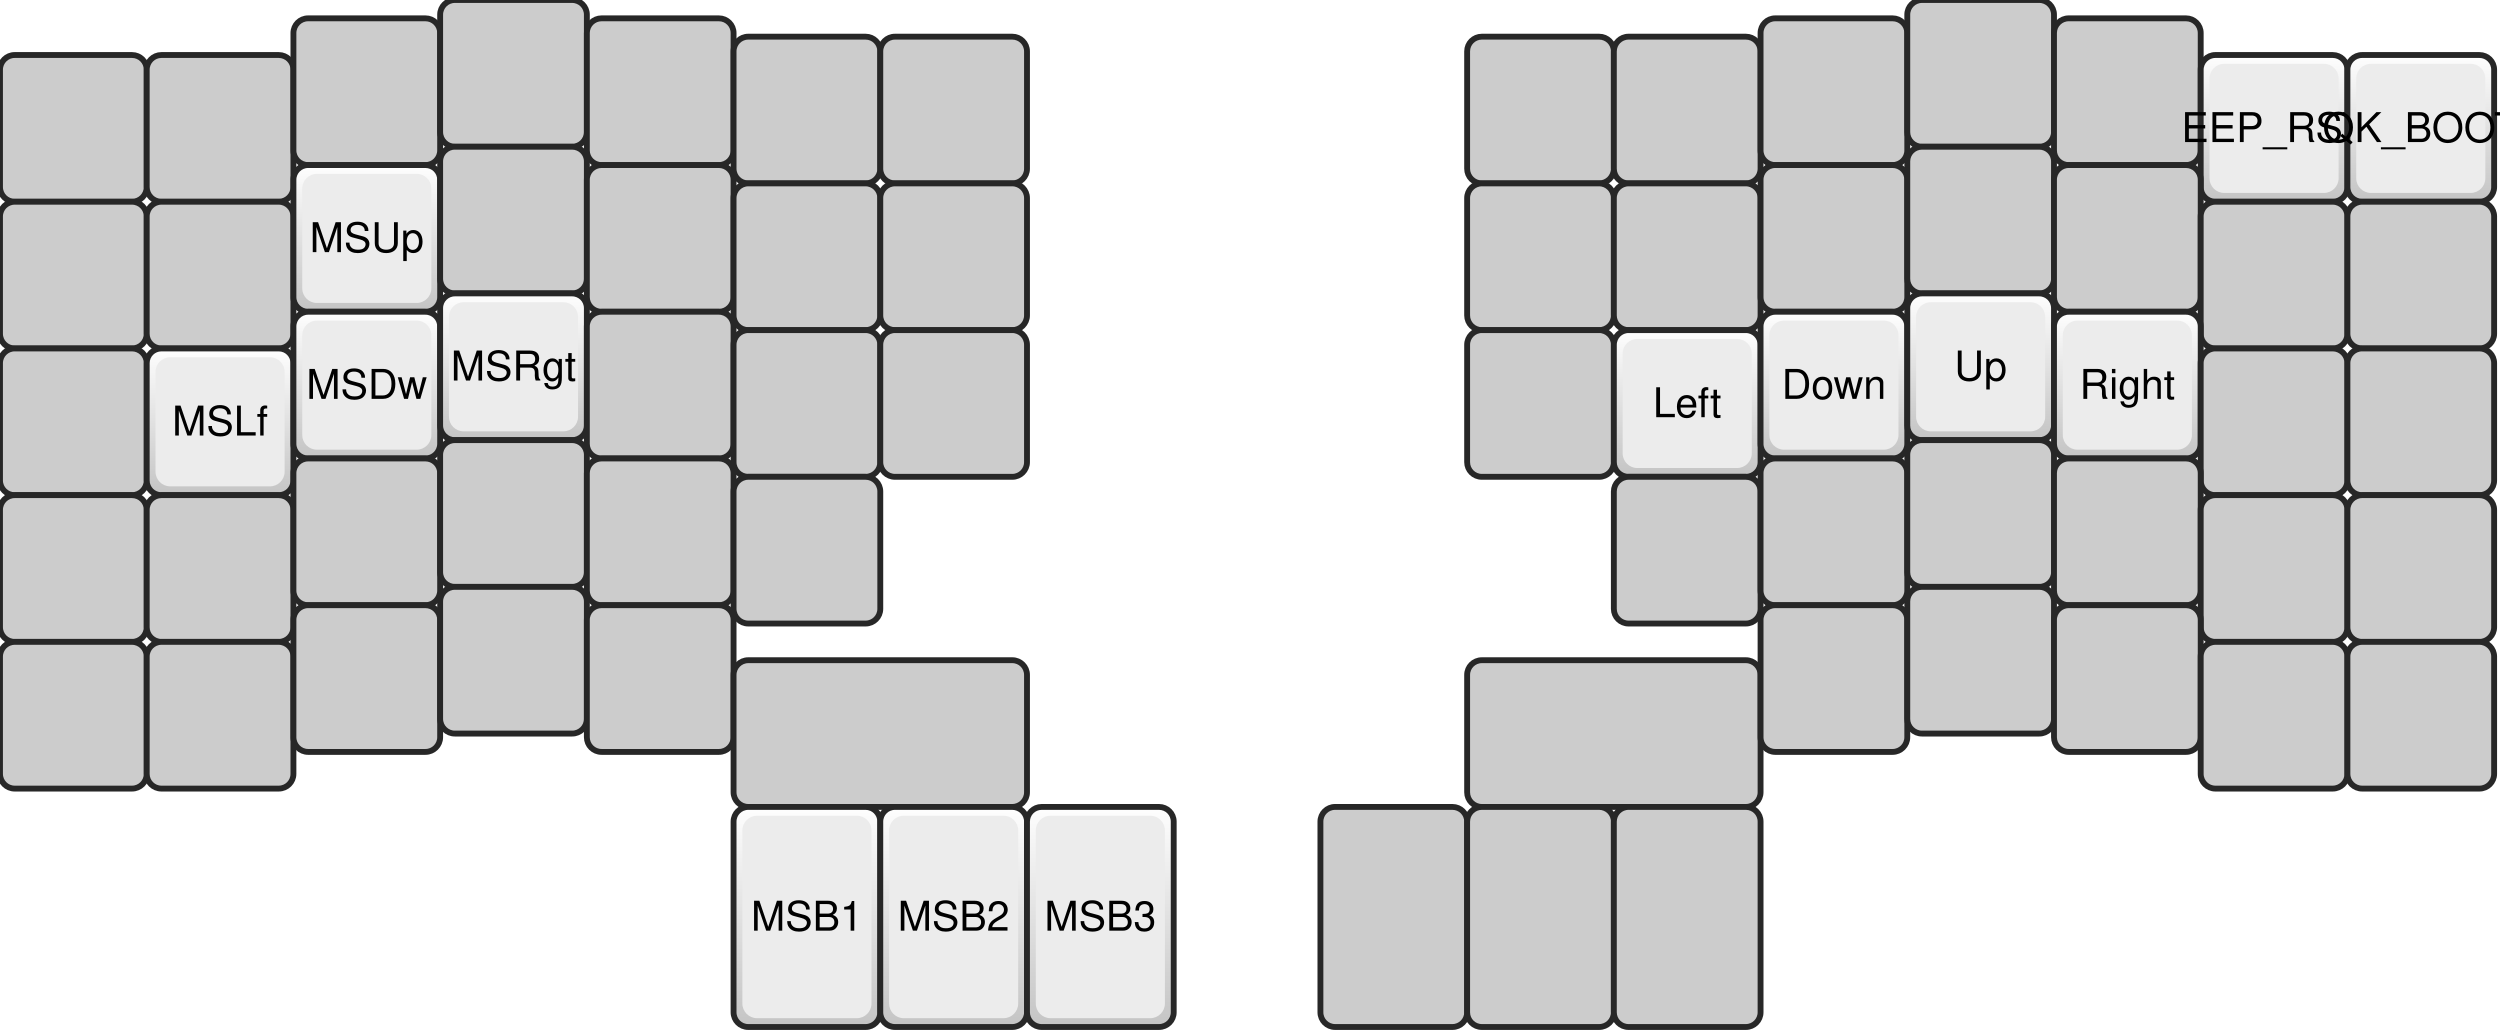
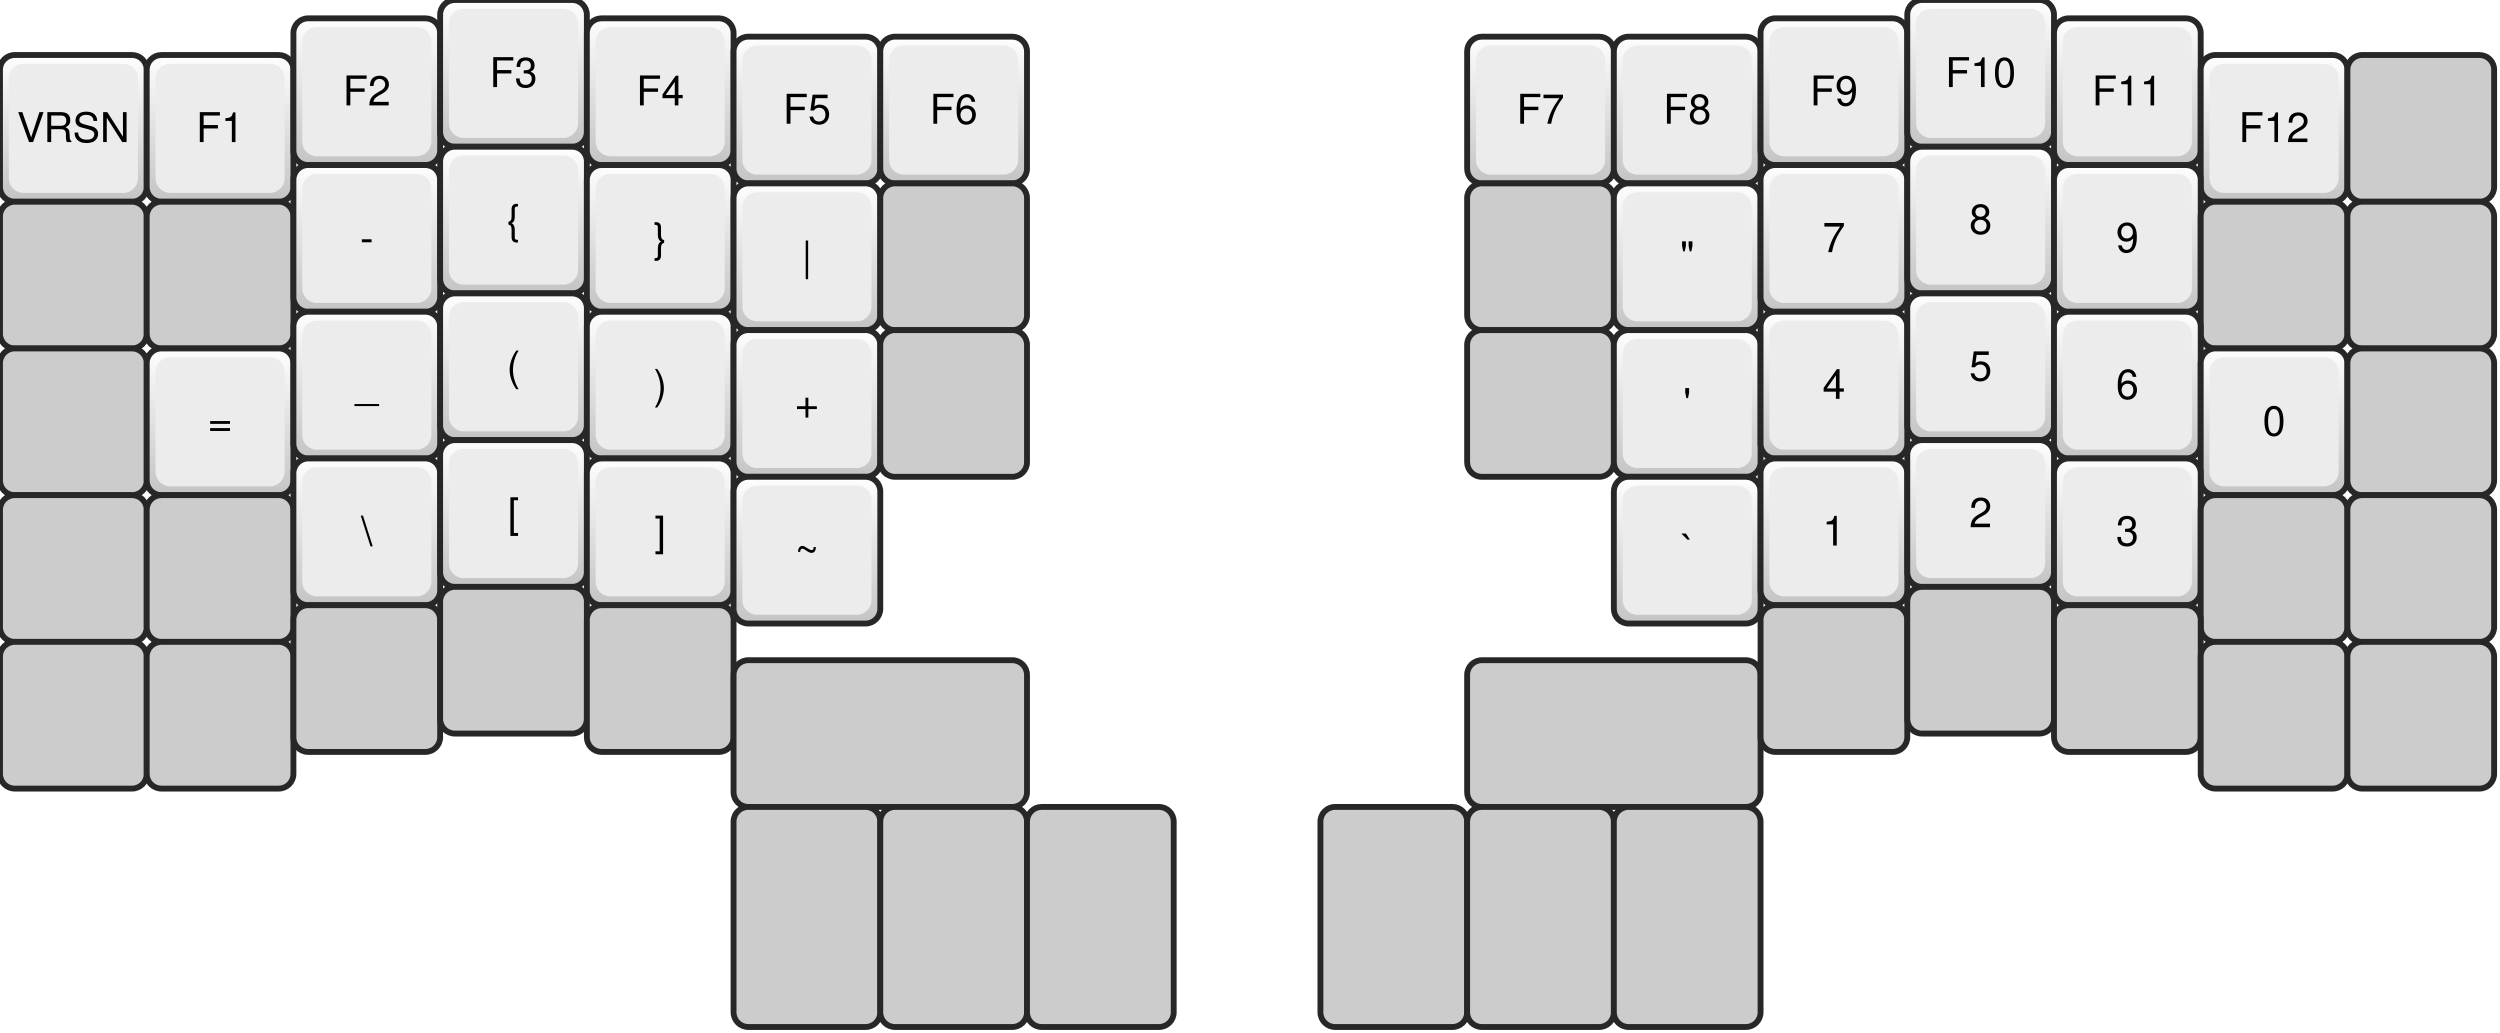
<svg xmlns="http://www.w3.org/2000/svg" width="852" height="352.0">
  <defs>
    <linearGradient id="keycap-border" x1="0%" y1="0%" x2="0%" y2="100%">
      <stop offset="0%" stop-color="#fefefe" />
      <stop offset="100%" stop-color="#c4c4c4" />
    </linearGradient>
  </defs>
  <g transform="translate(0, 18.75)">
-     <rect stroke-width="2" stroke="#272727" fill="#ccc" rx="5" width="50" height="50" />
+     <rect rx="5" stroke-width="2" stroke="#272727" fill="url(#keycap-border)" width="50" height="50" />
+     <rect style="fill:#ececec;stroke-width:2" rx="5" x="3" y="3" width="44" height="44" />
+     <text style="font-size:14px;color:#272727;font-family:'Helvetica', 'Arial', sans-serif;text-anchor:middle;dominant-baseline:middle" x="25.0" y="25.0">VRSN</text>
  </g>
  <g transform="translate(50, 18.75)">
-     <rect stroke-width="2" stroke="#272727" fill="#ccc" rx="5" width="50" height="50" />
+     <rect rx="5" stroke-width="2" stroke="#272727" fill="url(#keycap-border)" width="50" height="50" />
+     <rect style="fill:#ececec;stroke-width:2" rx="5" x="3" y="3" width="44" height="44" />
+     <text style="font-size:14px;color:#272727;font-family:'Helvetica', 'Arial', sans-serif;text-anchor:middle;dominant-baseline:middle" x="25.0" y="25.0">F1</text>
  </g>
  <g transform="translate(100, 6.25)">
-     <rect stroke-width="2" stroke="#272727" fill="#ccc" rx="5" width="50" height="50" />
+     <rect rx="5" stroke-width="2" stroke="#272727" fill="url(#keycap-border)" width="50" height="50" />
+     <rect style="fill:#ececec;stroke-width:2" rx="5" x="3" y="3" width="44" height="44" />
+     <text style="font-size:14px;color:#272727;font-family:'Helvetica', 'Arial', sans-serif;text-anchor:middle;dominant-baseline:middle" x="25.0" y="25.0">F2</text>
  </g>
  <g transform="translate(150, 0)">
-     <rect stroke-width="2" stroke="#272727" fill="#ccc" rx="5" width="50" height="50" />
+     <rect rx="5" stroke-width="2" stroke="#272727" fill="url(#keycap-border)" width="50" height="50" />
+     <rect style="fill:#ececec;stroke-width:2" rx="5" x="3" y="3" width="44" height="44" />
+     <text style="font-size:14px;color:#272727;font-family:'Helvetica', 'Arial', sans-serif;text-anchor:middle;dominant-baseline:middle" x="25.0" y="25.0">F3</text>
  </g>
  <g transform="translate(200, 6.25)">
-     <rect stroke-width="2" stroke="#272727" fill="#ccc" rx="5" width="50" height="50" />
+     <rect rx="5" stroke-width="2" stroke="#272727" fill="url(#keycap-border)" width="50" height="50" />
+     <rect style="fill:#ececec;stroke-width:2" rx="5" x="3" y="3" width="44" height="44" />
+     <text style="font-size:14px;color:#272727;font-family:'Helvetica', 'Arial', sans-serif;text-anchor:middle;dominant-baseline:middle" x="25.0" y="25.0">F4</text>
  </g>
  <g transform="translate(250, 12.5)">
-     <rect stroke-width="2" stroke="#272727" fill="#ccc" rx="5" width="50" height="50" />
+     <rect rx="5" stroke-width="2" stroke="#272727" fill="url(#keycap-border)" width="50" height="50" />
+     <rect style="fill:#ececec;stroke-width:2" rx="5" x="3" y="3" width="44" height="44" />
+     <text style="font-size:14px;color:#272727;font-family:'Helvetica', 'Arial', sans-serif;text-anchor:middle;dominant-baseline:middle" x="25.0" y="25.0">F5</text>
  </g>
  <g transform="translate(300, 12.5)">
-     <rect stroke-width="2" stroke="#272727" fill="#ccc" rx="5" width="50" height="50" />
+     <rect rx="5" stroke-width="2" stroke="#272727" fill="url(#keycap-border)" width="50" height="50" />
+     <rect style="fill:#ececec;stroke-width:2" rx="5" x="3" y="3" width="44" height="44" />
+     <text style="font-size:14px;color:#272727;font-family:'Helvetica', 'Arial', sans-serif;text-anchor:middle;dominant-baseline:middle" x="25.0" y="25.0">F6</text>
  </g>
  <g transform="translate(500, 12.5)">
-     <rect stroke-width="2" stroke="#272727" fill="#ccc" rx="5" width="50" height="50" />
+     <rect rx="5" stroke-width="2" stroke="#272727" fill="url(#keycap-border)" width="50" height="50" />
+     <rect style="fill:#ececec;stroke-width:2" rx="5" x="3" y="3" width="44" height="44" />
+     <text style="font-size:14px;color:#272727;font-family:'Helvetica', 'Arial', sans-serif;text-anchor:middle;dominant-baseline:middle" x="25.0" y="25.0">F7</text>
  </g>
  <g transform="translate(550, 12.5)">
-     <rect stroke-width="2" stroke="#272727" fill="#ccc" rx="5" width="50" height="50" />
+     <rect rx="5" stroke-width="2" stroke="#272727" fill="url(#keycap-border)" width="50" height="50" />
+     <rect style="fill:#ececec;stroke-width:2" rx="5" x="3" y="3" width="44" height="44" />
+     <text style="font-size:14px;color:#272727;font-family:'Helvetica', 'Arial', sans-serif;text-anchor:middle;dominant-baseline:middle" x="25.0" y="25.0">F8</text>
  </g>
  <g transform="translate(600, 6.25)">
-     <rect stroke-width="2" stroke="#272727" fill="#ccc" rx="5" width="50" height="50" />
+     <rect rx="5" stroke-width="2" stroke="#272727" fill="url(#keycap-border)" width="50" height="50" />
+     <rect style="fill:#ececec;stroke-width:2" rx="5" x="3" y="3" width="44" height="44" />
+     <text style="font-size:14px;color:#272727;font-family:'Helvetica', 'Arial', sans-serif;text-anchor:middle;dominant-baseline:middle" x="25.0" y="25.0">F9</text>
  </g>
  <g transform="translate(650, 0)">
-     <rect stroke-width="2" stroke="#272727" fill="#ccc" rx="5" width="50" height="50" />
+     <rect rx="5" stroke-width="2" stroke="#272727" fill="url(#keycap-border)" width="50" height="50" />
+     <rect style="fill:#ececec;stroke-width:2" rx="5" x="3" y="3" width="44" height="44" />
+     <text style="font-size:14px;color:#272727;font-family:'Helvetica', 'Arial', sans-serif;text-anchor:middle;dominant-baseline:middle" x="25.0" y="25.0">F10</text>
  </g>
  <g transform="translate(700, 6.25)">
-     <rect stroke-width="2" stroke="#272727" fill="#ccc" rx="5" width="50" height="50" />
+     <rect rx="5" stroke-width="2" stroke="#272727" fill="url(#keycap-border)" width="50" height="50" />
+     <rect style="fill:#ececec;stroke-width:2" rx="5" x="3" y="3" width="44" height="44" />
+     <text style="font-size:14px;color:#272727;font-family:'Helvetica', 'Arial', sans-serif;text-anchor:middle;dominant-baseline:middle" x="25.0" y="25.0">F11</text>
  </g>
  <g transform="translate(750, 18.75)">
    <rect rx="5" stroke-width="2" stroke="#272727" fill="url(#keycap-border)" width="50" height="50" />
    <rect style="fill:#ececec;stroke-width:2" rx="5" x="3" y="3" width="44" height="44" />
-     <text style="font-size:14px;color:#272727;font-family:'Helvetica', 'Arial', sans-serif;text-anchor:middle;dominant-baseline:middle" x="25.0" y="25.0">EEP_RST</text>
+     <text style="font-size:14px;color:#272727;font-family:'Helvetica', 'Arial', sans-serif;text-anchor:middle;dominant-baseline:middle" x="25.0" y="25.0">F12</text>
  </g>
  <g transform="translate(800, 18.75)">
-     <rect rx="5" stroke-width="2" stroke="#272727" fill="url(#keycap-border)" width="50" height="50" />
-     <rect style="fill:#ececec;stroke-width:2" rx="5" x="3" y="3" width="44" height="44" />
-     <text style="font-size:14px;color:#272727;font-family:'Helvetica', 'Arial', sans-serif;text-anchor:middle;dominant-baseline:middle" x="25.0" y="25.0">QK_BOOT</text>
+     <rect stroke-width="2" stroke="#272727" fill="#ccc" rx="5" width="50" height="50" />
  </g>
  <g transform="translate(0, 68.75)">
    <rect stroke-width="2" stroke="#272727" fill="#ccc" rx="5" width="50" height="50" />
  </g>
  <g transform="translate(50, 68.75)">
    <rect stroke-width="2" stroke="#272727" fill="#ccc" rx="5" width="50" height="50" />
  </g>
  <g transform="translate(100, 56.25)">
    <rect rx="5" stroke-width="2" stroke="#272727" fill="url(#keycap-border)" width="50" height="50" />
    <rect style="fill:#ececec;stroke-width:2" rx="5" x="3" y="3" width="44" height="44" />
-     <text style="font-size:14px;color:#272727;font-family:'Helvetica', 'Arial', sans-serif;text-anchor:middle;dominant-baseline:middle" x="25.0" y="25.0">MSUp</text>
+     <text style="font-size:14px;color:#272727;font-family:'Helvetica', 'Arial', sans-serif;text-anchor:middle;dominant-baseline:middle" x="25.0" y="25.0">-</text>
  </g>
  <g transform="translate(150, 50)">
-     <rect stroke-width="2" stroke="#272727" fill="#ccc" rx="5" width="50" height="50" />
+     <rect rx="5" stroke-width="2" stroke="#272727" fill="url(#keycap-border)" width="50" height="50" />
+     <rect style="fill:#ececec;stroke-width:2" rx="5" x="3" y="3" width="44" height="44" />
+     <text style="font-size:14px;color:#272727;font-family:'Helvetica', 'Arial', sans-serif;text-anchor:middle;dominant-baseline:middle" x="25.0" y="25.0">{</text>
  </g>
  <g transform="translate(200, 56.25)">
-     <rect stroke-width="2" stroke="#272727" fill="#ccc" rx="5" width="50" height="50" />
+     <rect rx="5" stroke-width="2" stroke="#272727" fill="url(#keycap-border)" width="50" height="50" />
+     <rect style="fill:#ececec;stroke-width:2" rx="5" x="3" y="3" width="44" height="44" />
+     <text style="font-size:14px;color:#272727;font-family:'Helvetica', 'Arial', sans-serif;text-anchor:middle;dominant-baseline:middle" x="25.0" y="25.0">}</text>
  </g>
  <g transform="translate(250, 62.5)">
-     <rect stroke-width="2" stroke="#272727" fill="#ccc" rx="5" width="50" height="50" />
+     <rect rx="5" stroke-width="2" stroke="#272727" fill="url(#keycap-border)" width="50" height="50" />
+     <rect style="fill:#ececec;stroke-width:2" rx="5" x="3" y="3" width="44" height="44" />
+     <text style="font-size:14px;color:#272727;font-family:'Helvetica', 'Arial', sans-serif;text-anchor:middle;dominant-baseline:middle" x="25.0" y="25.0">|</text>
  </g>
  <g transform="translate(300, 62.5)">
    <rect stroke-width="2" stroke="#272727" fill="#ccc" rx="5" width="50" height="50" />
  </g>
  <g transform="translate(500, 62.5)">
    <rect stroke-width="2" stroke="#272727" fill="#ccc" rx="5" width="50" height="50" />
  </g>
  <g transform="translate(550, 62.5)">
-     <rect stroke-width="2" stroke="#272727" fill="#ccc" rx="5" width="50" height="50" />
+     <rect rx="5" stroke-width="2" stroke="#272727" fill="url(#keycap-border)" width="50" height="50" />
+     <rect style="fill:#ececec;stroke-width:2" rx="5" x="3" y="3" width="44" height="44" />
+     <text style="font-size:14px;color:#272727;font-family:'Helvetica', 'Arial', sans-serif;text-anchor:middle;dominant-baseline:middle" x="25.0" y="25.0">"</text>
  </g>
  <g transform="translate(600, 56.25)">
-     <rect stroke-width="2" stroke="#272727" fill="#ccc" rx="5" width="50" height="50" />
+     <rect rx="5" stroke-width="2" stroke="#272727" fill="url(#keycap-border)" width="50" height="50" />
+     <rect style="fill:#ececec;stroke-width:2" rx="5" x="3" y="3" width="44" height="44" />
+     <text style="font-size:14px;color:#272727;font-family:'Helvetica', 'Arial', sans-serif;text-anchor:middle;dominant-baseline:middle" x="25.0" y="25.0">7</text>
  </g>
  <g transform="translate(650, 50)">
-     <rect stroke-width="2" stroke="#272727" fill="#ccc" rx="5" width="50" height="50" />
+     <rect rx="5" stroke-width="2" stroke="#272727" fill="url(#keycap-border)" width="50" height="50" />
+     <rect style="fill:#ececec;stroke-width:2" rx="5" x="3" y="3" width="44" height="44" />
+     <text style="font-size:14px;color:#272727;font-family:'Helvetica', 'Arial', sans-serif;text-anchor:middle;dominant-baseline:middle" x="25.0" y="25.0">8</text>
  </g>
  <g transform="translate(700, 56.25)">
-     <rect stroke-width="2" stroke="#272727" fill="#ccc" rx="5" width="50" height="50" />
+     <rect rx="5" stroke-width="2" stroke="#272727" fill="url(#keycap-border)" width="50" height="50" />
+     <rect style="fill:#ececec;stroke-width:2" rx="5" x="3" y="3" width="44" height="44" />
+     <text style="font-size:14px;color:#272727;font-family:'Helvetica', 'Arial', sans-serif;text-anchor:middle;dominant-baseline:middle" x="25.0" y="25.0">9</text>
  </g>
  <g transform="translate(750, 68.75)">
    <rect stroke-width="2" stroke="#272727" fill="#ccc" rx="5" width="50" height="50" />
  </g>
  <g transform="translate(800, 68.75)">
    <rect stroke-width="2" stroke="#272727" fill="#ccc" rx="5" width="50" height="50" />
  </g>
  <g transform="translate(0, 118.75)">
    <rect stroke-width="2" stroke="#272727" fill="#ccc" rx="5" width="50" height="50" />
  </g>
  <g transform="translate(50, 118.75)">
    <rect rx="5" stroke-width="2" stroke="#272727" fill="url(#keycap-border)" width="50" height="50" />
    <rect style="fill:#ececec;stroke-width:2" rx="5" x="3" y="3" width="44" height="44" />
-     <text style="font-size:14px;color:#272727;font-family:'Helvetica', 'Arial', sans-serif;text-anchor:middle;dominant-baseline:middle" x="25.0" y="25.0">MSLf</text>
+     <text style="font-size:14px;color:#272727;font-family:'Helvetica', 'Arial', sans-serif;text-anchor:middle;dominant-baseline:middle" x="25.0" y="25.0">=</text>
  </g>
  <g transform="translate(100, 106.25)">
    <rect rx="5" stroke-width="2" stroke="#272727" fill="url(#keycap-border)" width="50" height="50" />
    <rect style="fill:#ececec;stroke-width:2" rx="5" x="3" y="3" width="44" height="44" />
-     <text style="font-size:14px;color:#272727;font-family:'Helvetica', 'Arial', sans-serif;text-anchor:middle;dominant-baseline:middle" x="25.0" y="25.0">MSDw</text>
+     <text style="font-size:14px;color:#272727;font-family:'Helvetica', 'Arial', sans-serif;text-anchor:middle;dominant-baseline:middle" x="25.0" y="25.0">_</text>
  </g>
  <g transform="translate(150, 100)">
    <rect rx="5" stroke-width="2" stroke="#272727" fill="url(#keycap-border)" width="50" height="50" />
    <rect style="fill:#ececec;stroke-width:2" rx="5" x="3" y="3" width="44" height="44" />
-     <text style="font-size:14px;color:#272727;font-family:'Helvetica', 'Arial', sans-serif;text-anchor:middle;dominant-baseline:middle" x="25.0" y="25.0">MSRgt</text>
+     <text style="font-size:14px;color:#272727;font-family:'Helvetica', 'Arial', sans-serif;text-anchor:middle;dominant-baseline:middle" x="25.0" y="25.0">(</text>
  </g>
  <g transform="translate(200, 106.25)">
-     <rect stroke-width="2" stroke="#272727" fill="#ccc" rx="5" width="50" height="50" />
+     <rect rx="5" stroke-width="2" stroke="#272727" fill="url(#keycap-border)" width="50" height="50" />
+     <rect style="fill:#ececec;stroke-width:2" rx="5" x="3" y="3" width="44" height="44" />
+     <text style="font-size:14px;color:#272727;font-family:'Helvetica', 'Arial', sans-serif;text-anchor:middle;dominant-baseline:middle" x="25.0" y="25.0">)</text>
  </g>
  <g transform="translate(250, 112.5)">
-     <rect stroke-width="2" stroke="#272727" fill="#ccc" rx="5" width="50" height="50" />
+     <rect rx="5" stroke-width="2" stroke="#272727" fill="url(#keycap-border)" width="50" height="50" />
+     <rect style="fill:#ececec;stroke-width:2" rx="5" x="3" y="3" width="44" height="44" />
+     <text style="font-size:14px;color:#272727;font-family:'Helvetica', 'Arial', sans-serif;text-anchor:middle;dominant-baseline:middle" x="25.0" y="25.0">+</text>
  </g>
  <g transform="translate(300, 112.5)">
    <rect stroke-width="2" stroke="#272727" fill="#ccc" rx="5" width="50" height="50" />
  </g>
  <g transform="translate(500, 112.5)">
    <rect stroke-width="2" stroke="#272727" fill="#ccc" rx="5" width="50" height="50" />
  </g>
  <g transform="translate(550, 112.5)">
    <rect rx="5" stroke-width="2" stroke="#272727" fill="url(#keycap-border)" width="50" height="50" />
    <rect style="fill:#ececec;stroke-width:2" rx="5" x="3" y="3" width="44" height="44" />
-     <text style="font-size:14px;color:#272727;font-family:'Helvetica', 'Arial', sans-serif;text-anchor:middle;dominant-baseline:middle" x="25.0" y="25.0">Left</text>
+     <text style="font-size:14px;color:#272727;font-family:'Helvetica', 'Arial', sans-serif;text-anchor:middle;dominant-baseline:middle" x="25.0" y="25.0">'</text>
  </g>
  <g transform="translate(600, 106.25)">
    <rect rx="5" stroke-width="2" stroke="#272727" fill="url(#keycap-border)" width="50" height="50" />
    <rect style="fill:#ececec;stroke-width:2" rx="5" x="3" y="3" width="44" height="44" />
-     <text style="font-size:14px;color:#272727;font-family:'Helvetica', 'Arial', sans-serif;text-anchor:middle;dominant-baseline:middle" x="25.0" y="25.0">Down</text>
+     <text style="font-size:14px;color:#272727;font-family:'Helvetica', 'Arial', sans-serif;text-anchor:middle;dominant-baseline:middle" x="25.0" y="25.0">4</text>
  </g>
  <g transform="translate(650, 100)">
    <rect rx="5" stroke-width="2" stroke="#272727" fill="url(#keycap-border)" width="50" height="50" />
    <rect style="fill:#ececec;stroke-width:2" rx="5" x="3" y="3" width="44" height="44" />
-     <text style="font-size:14px;color:#272727;font-family:'Helvetica', 'Arial', sans-serif;text-anchor:middle;dominant-baseline:middle" x="25.0" y="25.0">Up</text>
+     <text style="font-size:14px;color:#272727;font-family:'Helvetica', 'Arial', sans-serif;text-anchor:middle;dominant-baseline:middle" x="25.0" y="25.0">5</text>
  </g>
  <g transform="translate(700, 106.25)">
    <rect rx="5" stroke-width="2" stroke="#272727" fill="url(#keycap-border)" width="50" height="50" />
    <rect style="fill:#ececec;stroke-width:2" rx="5" x="3" y="3" width="44" height="44" />
-     <text style="font-size:14px;color:#272727;font-family:'Helvetica', 'Arial', sans-serif;text-anchor:middle;dominant-baseline:middle" x="25.0" y="25.0">Right</text>
+     <text style="font-size:14px;color:#272727;font-family:'Helvetica', 'Arial', sans-serif;text-anchor:middle;dominant-baseline:middle" x="25.0" y="25.0">6</text>
  </g>
  <g transform="translate(750, 118.75)">
-     <rect stroke-width="2" stroke="#272727" fill="#ccc" rx="5" width="50" height="50" />
+     <rect rx="5" stroke-width="2" stroke="#272727" fill="url(#keycap-border)" width="50" height="50" />
+     <rect style="fill:#ececec;stroke-width:2" rx="5" x="3" y="3" width="44" height="44" />
+     <text style="font-size:14px;color:#272727;font-family:'Helvetica', 'Arial', sans-serif;text-anchor:middle;dominant-baseline:middle" x="25.0" y="25.0">0</text>
  </g>
  <g transform="translate(800, 118.75)">
    <rect stroke-width="2" stroke="#272727" fill="#ccc" rx="5" width="50" height="50" />
  </g>
  <g transform="translate(0, 168.75)">
    <rect stroke-width="2" stroke="#272727" fill="#ccc" rx="5" width="50" height="50" />
  </g>
  <g transform="translate(50, 168.75)">
    <rect stroke-width="2" stroke="#272727" fill="#ccc" rx="5" width="50" height="50" />
  </g>
  <g transform="translate(100, 156.25)">
-     <rect stroke-width="2" stroke="#272727" fill="#ccc" rx="5" width="50" height="50" />
+     <rect rx="5" stroke-width="2" stroke="#272727" fill="url(#keycap-border)" width="50" height="50" />
+     <rect style="fill:#ececec;stroke-width:2" rx="5" x="3" y="3" width="44" height="44" />
+     <text style="font-size:14px;color:#272727;font-family:'Helvetica', 'Arial', sans-serif;text-anchor:middle;dominant-baseline:middle" x="25.0" y="25.0">\</text>
  </g>
  <g transform="translate(150, 150)">
-     <rect stroke-width="2" stroke="#272727" fill="#ccc" rx="5" width="50" height="50" />
+     <rect rx="5" stroke-width="2" stroke="#272727" fill="url(#keycap-border)" width="50" height="50" />
+     <rect style="fill:#ececec;stroke-width:2" rx="5" x="3" y="3" width="44" height="44" />
+     <text style="font-size:14px;color:#272727;font-family:'Helvetica', 'Arial', sans-serif;text-anchor:middle;dominant-baseline:middle" x="25.0" y="25.0">[</text>
  </g>
  <g transform="translate(200, 156.25)">
-     <rect stroke-width="2" stroke="#272727" fill="#ccc" rx="5" width="50" height="50" />
+     <rect rx="5" stroke-width="2" stroke="#272727" fill="url(#keycap-border)" width="50" height="50" />
+     <rect style="fill:#ececec;stroke-width:2" rx="5" x="3" y="3" width="44" height="44" />
+     <text style="font-size:14px;color:#272727;font-family:'Helvetica', 'Arial', sans-serif;text-anchor:middle;dominant-baseline:middle" x="25.0" y="25.0">]</text>
  </g>
  <g transform="translate(250, 162.5)">
-     <rect stroke-width="2" stroke="#272727" fill="#ccc" rx="5" width="50" height="50" />
+     <rect rx="5" stroke-width="2" stroke="#272727" fill="url(#keycap-border)" width="50" height="50" />
+     <rect style="fill:#ececec;stroke-width:2" rx="5" x="3" y="3" width="44" height="44" />
+     <text style="font-size:14px;color:#272727;font-family:'Helvetica', 'Arial', sans-serif;text-anchor:middle;dominant-baseline:middle" x="25.0" y="25.0">~</text>
  </g>
  <g transform="translate(550, 162.5)">
-     <rect stroke-width="2" stroke="#272727" fill="#ccc" rx="5" width="50" height="50" />
+     <rect rx="5" stroke-width="2" stroke="#272727" fill="url(#keycap-border)" width="50" height="50" />
+     <rect style="fill:#ececec;stroke-width:2" rx="5" x="3" y="3" width="44" height="44" />
+     <text style="font-size:14px;color:#272727;font-family:'Helvetica', 'Arial', sans-serif;text-anchor:middle;dominant-baseline:middle" x="25.0" y="25.0">`</text>
  </g>
  <g transform="translate(600, 156.25)">
-     <rect stroke-width="2" stroke="#272727" fill="#ccc" rx="5" width="50" height="50" />
+     <rect rx="5" stroke-width="2" stroke="#272727" fill="url(#keycap-border)" width="50" height="50" />
+     <rect style="fill:#ececec;stroke-width:2" rx="5" x="3" y="3" width="44" height="44" />
+     <text style="font-size:14px;color:#272727;font-family:'Helvetica', 'Arial', sans-serif;text-anchor:middle;dominant-baseline:middle" x="25.0" y="25.0">1</text>
  </g>
  <g transform="translate(650, 150)">
-     <rect stroke-width="2" stroke="#272727" fill="#ccc" rx="5" width="50" height="50" />
+     <rect rx="5" stroke-width="2" stroke="#272727" fill="url(#keycap-border)" width="50" height="50" />
+     <rect style="fill:#ececec;stroke-width:2" rx="5" x="3" y="3" width="44" height="44" />
+     <text style="font-size:14px;color:#272727;font-family:'Helvetica', 'Arial', sans-serif;text-anchor:middle;dominant-baseline:middle" x="25.0" y="25.0">2</text>
  </g>
  <g transform="translate(700, 156.25)">
-     <rect stroke-width="2" stroke="#272727" fill="#ccc" rx="5" width="50" height="50" />
+     <rect rx="5" stroke-width="2" stroke="#272727" fill="url(#keycap-border)" width="50" height="50" />
+     <rect style="fill:#ececec;stroke-width:2" rx="5" x="3" y="3" width="44" height="44" />
+     <text style="font-size:14px;color:#272727;font-family:'Helvetica', 'Arial', sans-serif;text-anchor:middle;dominant-baseline:middle" x="25.0" y="25.0">3</text>
  </g>
  <g transform="translate(750, 168.75)">
    <rect stroke-width="2" stroke="#272727" fill="#ccc" rx="5" width="50" height="50" />
  </g>
  <g transform="translate(800, 168.75)">
    <rect stroke-width="2" stroke="#272727" fill="#ccc" rx="5" width="50" height="50" />
  </g>
  <g transform="translate(0, 218.75)">
    <rect stroke-width="2" stroke="#272727" fill="#ccc" rx="5" width="50" height="50" />
  </g>
  <g transform="translate(50, 218.75)">
    <rect stroke-width="2" stroke="#272727" fill="#ccc" rx="5" width="50" height="50" />
  </g>
  <g transform="translate(100, 206.25)">
    <rect stroke-width="2" stroke="#272727" fill="#ccc" rx="5" width="50" height="50" />
  </g>
  <g transform="translate(150, 200)">
    <rect stroke-width="2" stroke="#272727" fill="#ccc" rx="5" width="50" height="50" />
  </g>
  <g transform="translate(200, 206.25)">
    <rect stroke-width="2" stroke="#272727" fill="#ccc" rx="5" width="50" height="50" />
  </g>
  <g transform="translate(250, 225.0)">
    <rect stroke-width="2" stroke="#272727" fill="#ccc" rx="5" width="100" height="50" />
  </g>
  <g transform="translate(500, 225.0)">
    <rect stroke-width="2" stroke="#272727" fill="#ccc" rx="5" width="100" height="50" />
  </g>
  <g transform="translate(600, 206.25)">
    <rect stroke-width="2" stroke="#272727" fill="#ccc" rx="5" width="50" height="50" />
  </g>
  <g transform="translate(650, 200)">
    <rect stroke-width="2" stroke="#272727" fill="#ccc" rx="5" width="50" height="50" />
  </g>
  <g transform="translate(700, 206.25)">
    <rect stroke-width="2" stroke="#272727" fill="#ccc" rx="5" width="50" height="50" />
  </g>
  <g transform="translate(750, 218.75)">
    <rect stroke-width="2" stroke="#272727" fill="#ccc" rx="5" width="50" height="50" />
  </g>
  <g transform="translate(800, 218.75)">
    <rect stroke-width="2" stroke="#272727" fill="#ccc" rx="5" width="50" height="50" />
  </g>
  <g transform="translate(250, 275.0)">
-     <rect rx="5" stroke-width="2" stroke="#272727" fill="url(#keycap-border)" width="50" height="75.0" />
-     <rect style="fill:#ececec;stroke-width:2" rx="5" x="3" y="3" width="44" height="69.0" />
-     <text style="font-size:14px;color:#272727;font-family:'Helvetica', 'Arial', sans-serif;text-anchor:middle;dominant-baseline:middle" x="25.0" y="37.5">MSB1</text>
+     <rect stroke-width="2" stroke="#272727" fill="#ccc" rx="5" width="50" height="75.0" />
  </g>
  <g transform="translate(300, 275.0)">
-     <rect rx="5" stroke-width="2" stroke="#272727" fill="url(#keycap-border)" width="50" height="75.0" />
-     <rect style="fill:#ececec;stroke-width:2" rx="5" x="3" y="3" width="44" height="69.0" />
-     <text style="font-size:14px;color:#272727;font-family:'Helvetica', 'Arial', sans-serif;text-anchor:middle;dominant-baseline:middle" x="25.0" y="37.5">MSB2</text>
+     <rect stroke-width="2" stroke="#272727" fill="#ccc" rx="5" width="50" height="75.0" />
  </g>
  <g transform="translate(350, 275.0)">
-     <rect rx="5" stroke-width="2" stroke="#272727" fill="url(#keycap-border)" width="50" height="75.0" />
-     <rect style="fill:#ececec;stroke-width:2" rx="5" x="3" y="3" width="44" height="69.0" />
-     <text style="font-size:14px;color:#272727;font-family:'Helvetica', 'Arial', sans-serif;text-anchor:middle;dominant-baseline:middle" x="25.0" y="37.5">MSB3</text>
+     <rect stroke-width="2" stroke="#272727" fill="#ccc" rx="5" width="50" height="75.0" />
  </g>
  <g transform="translate(450, 275.0)">
    <rect stroke-width="2" stroke="#272727" fill="#ccc" rx="5" width="50" height="75.0" />
  </g>
  <g transform="translate(500, 275.0)">
    <rect stroke-width="2" stroke="#272727" fill="#ccc" rx="5" width="50" height="75.0" />
  </g>
  <g transform="translate(550, 275.0)">
    <rect stroke-width="2" stroke="#272727" fill="#ccc" rx="5" width="50" height="75.0" />
  </g>
</svg>
